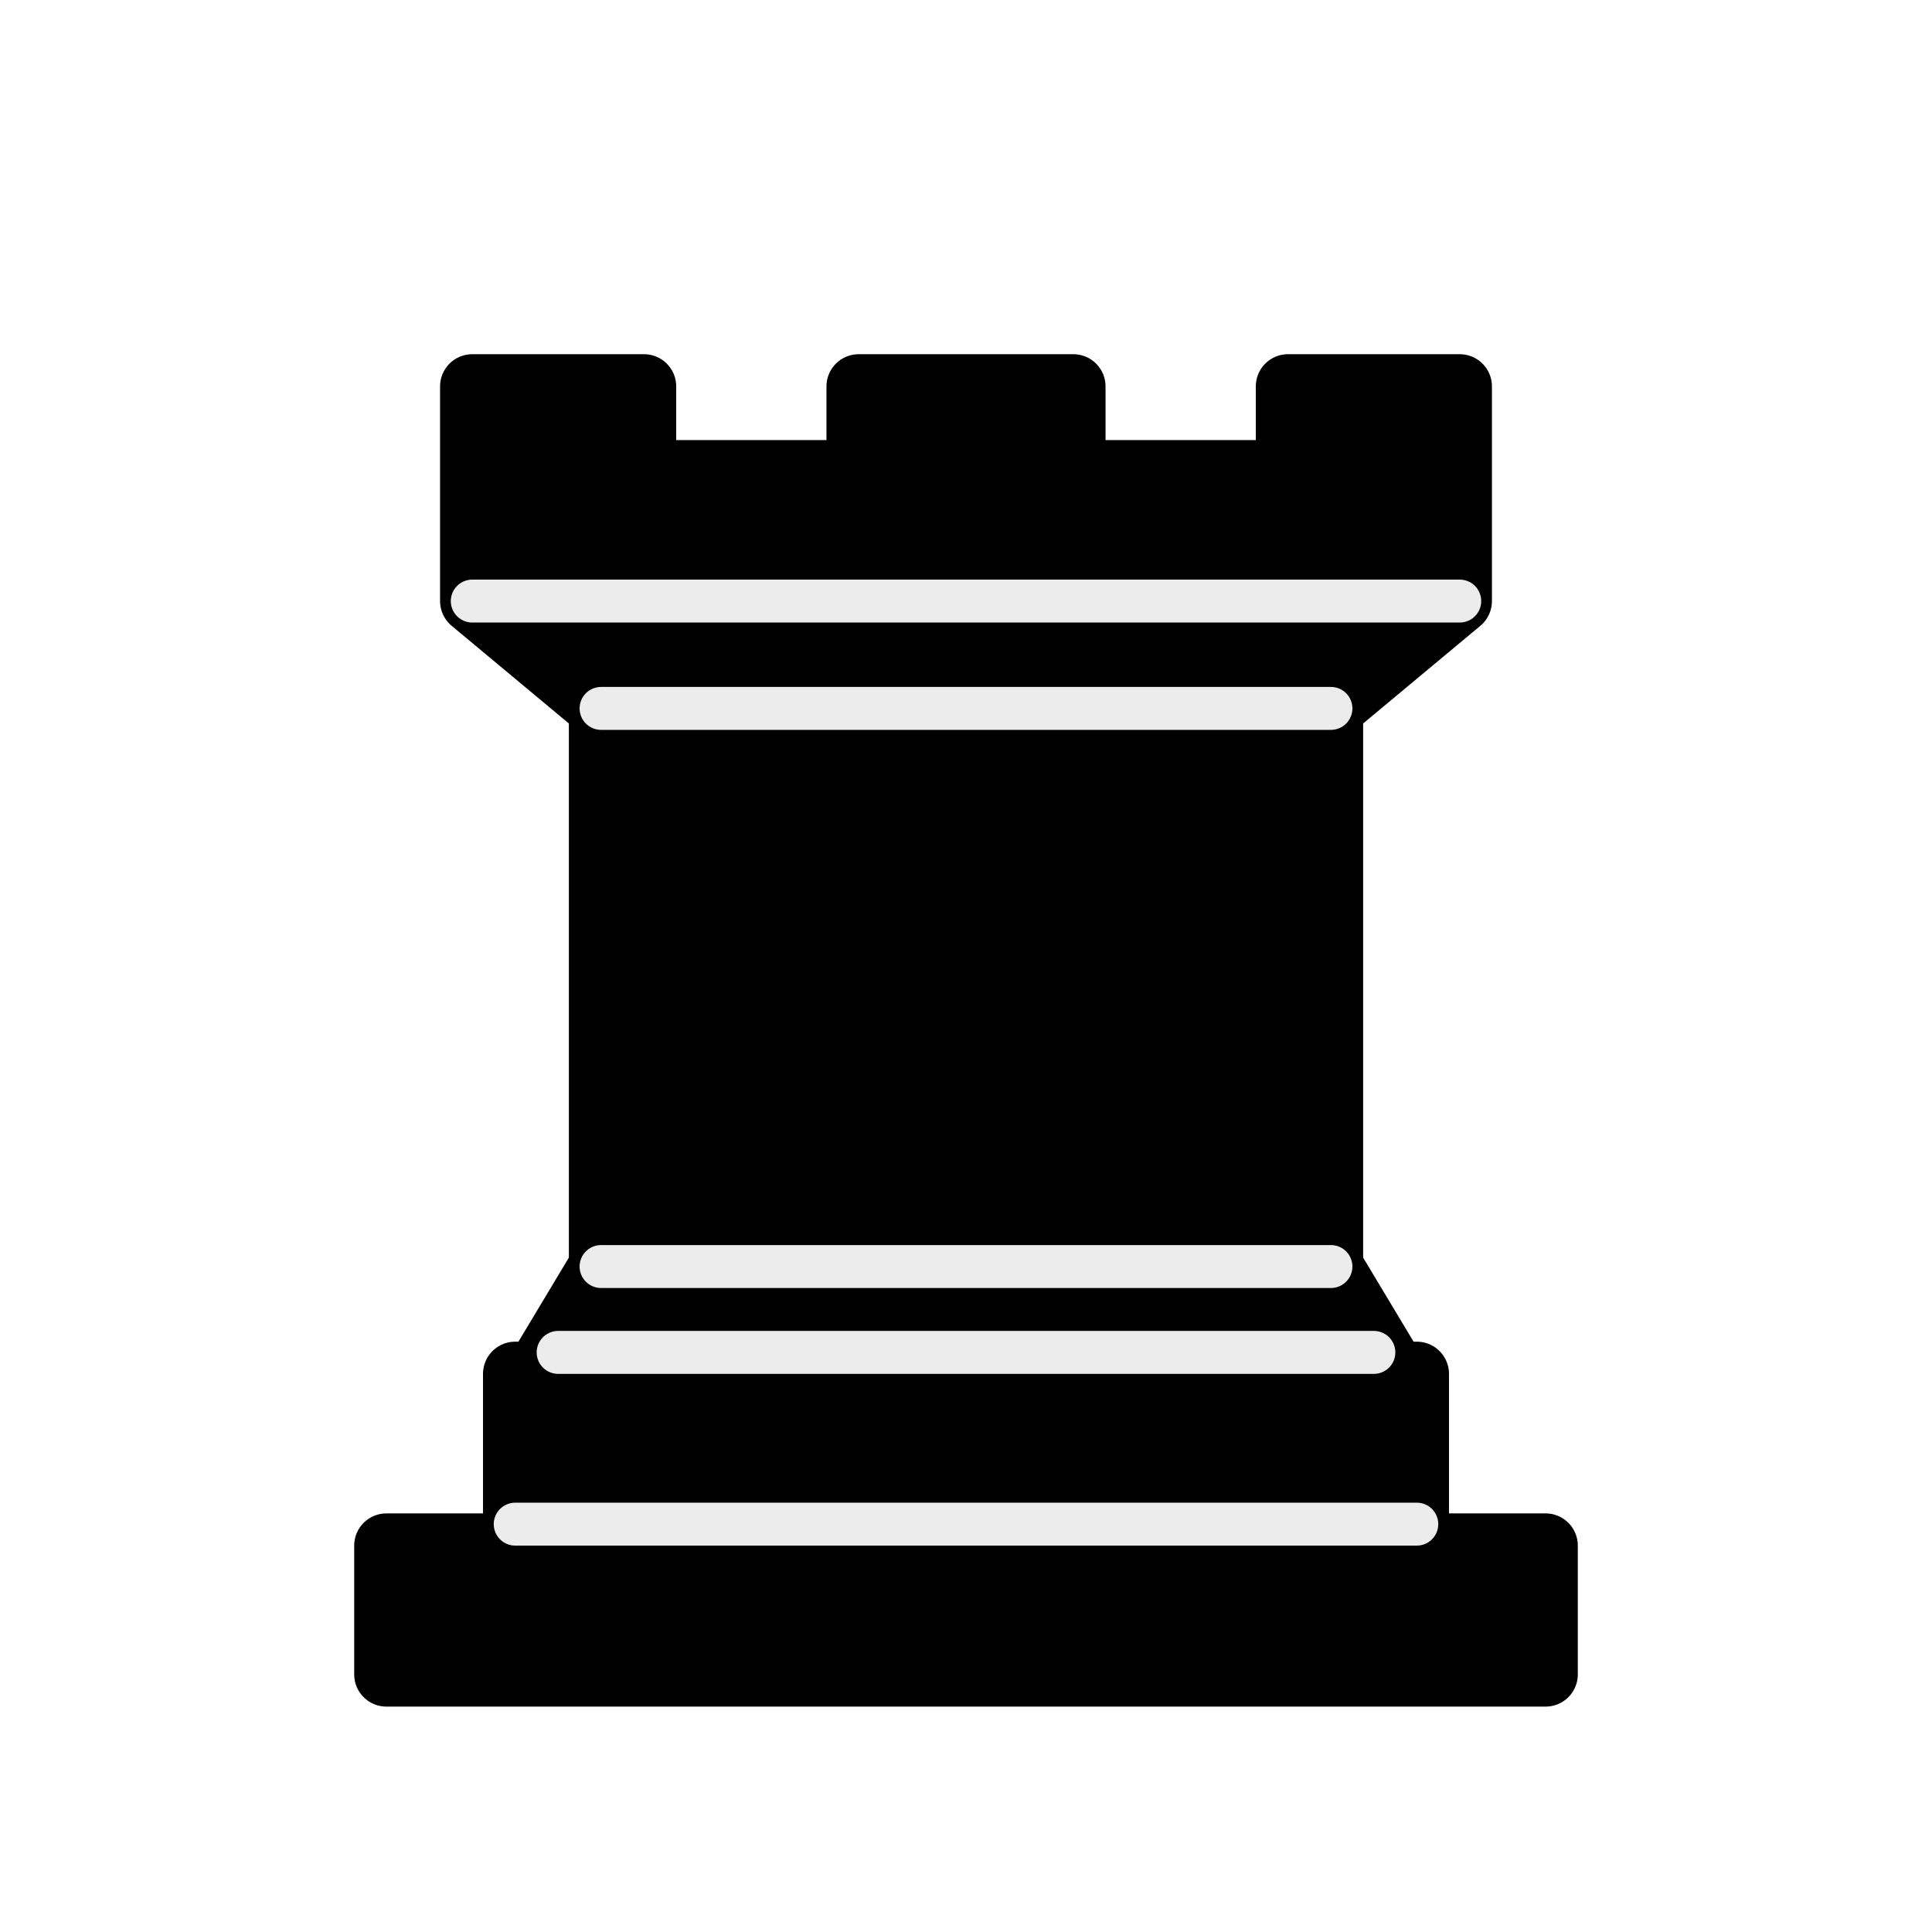
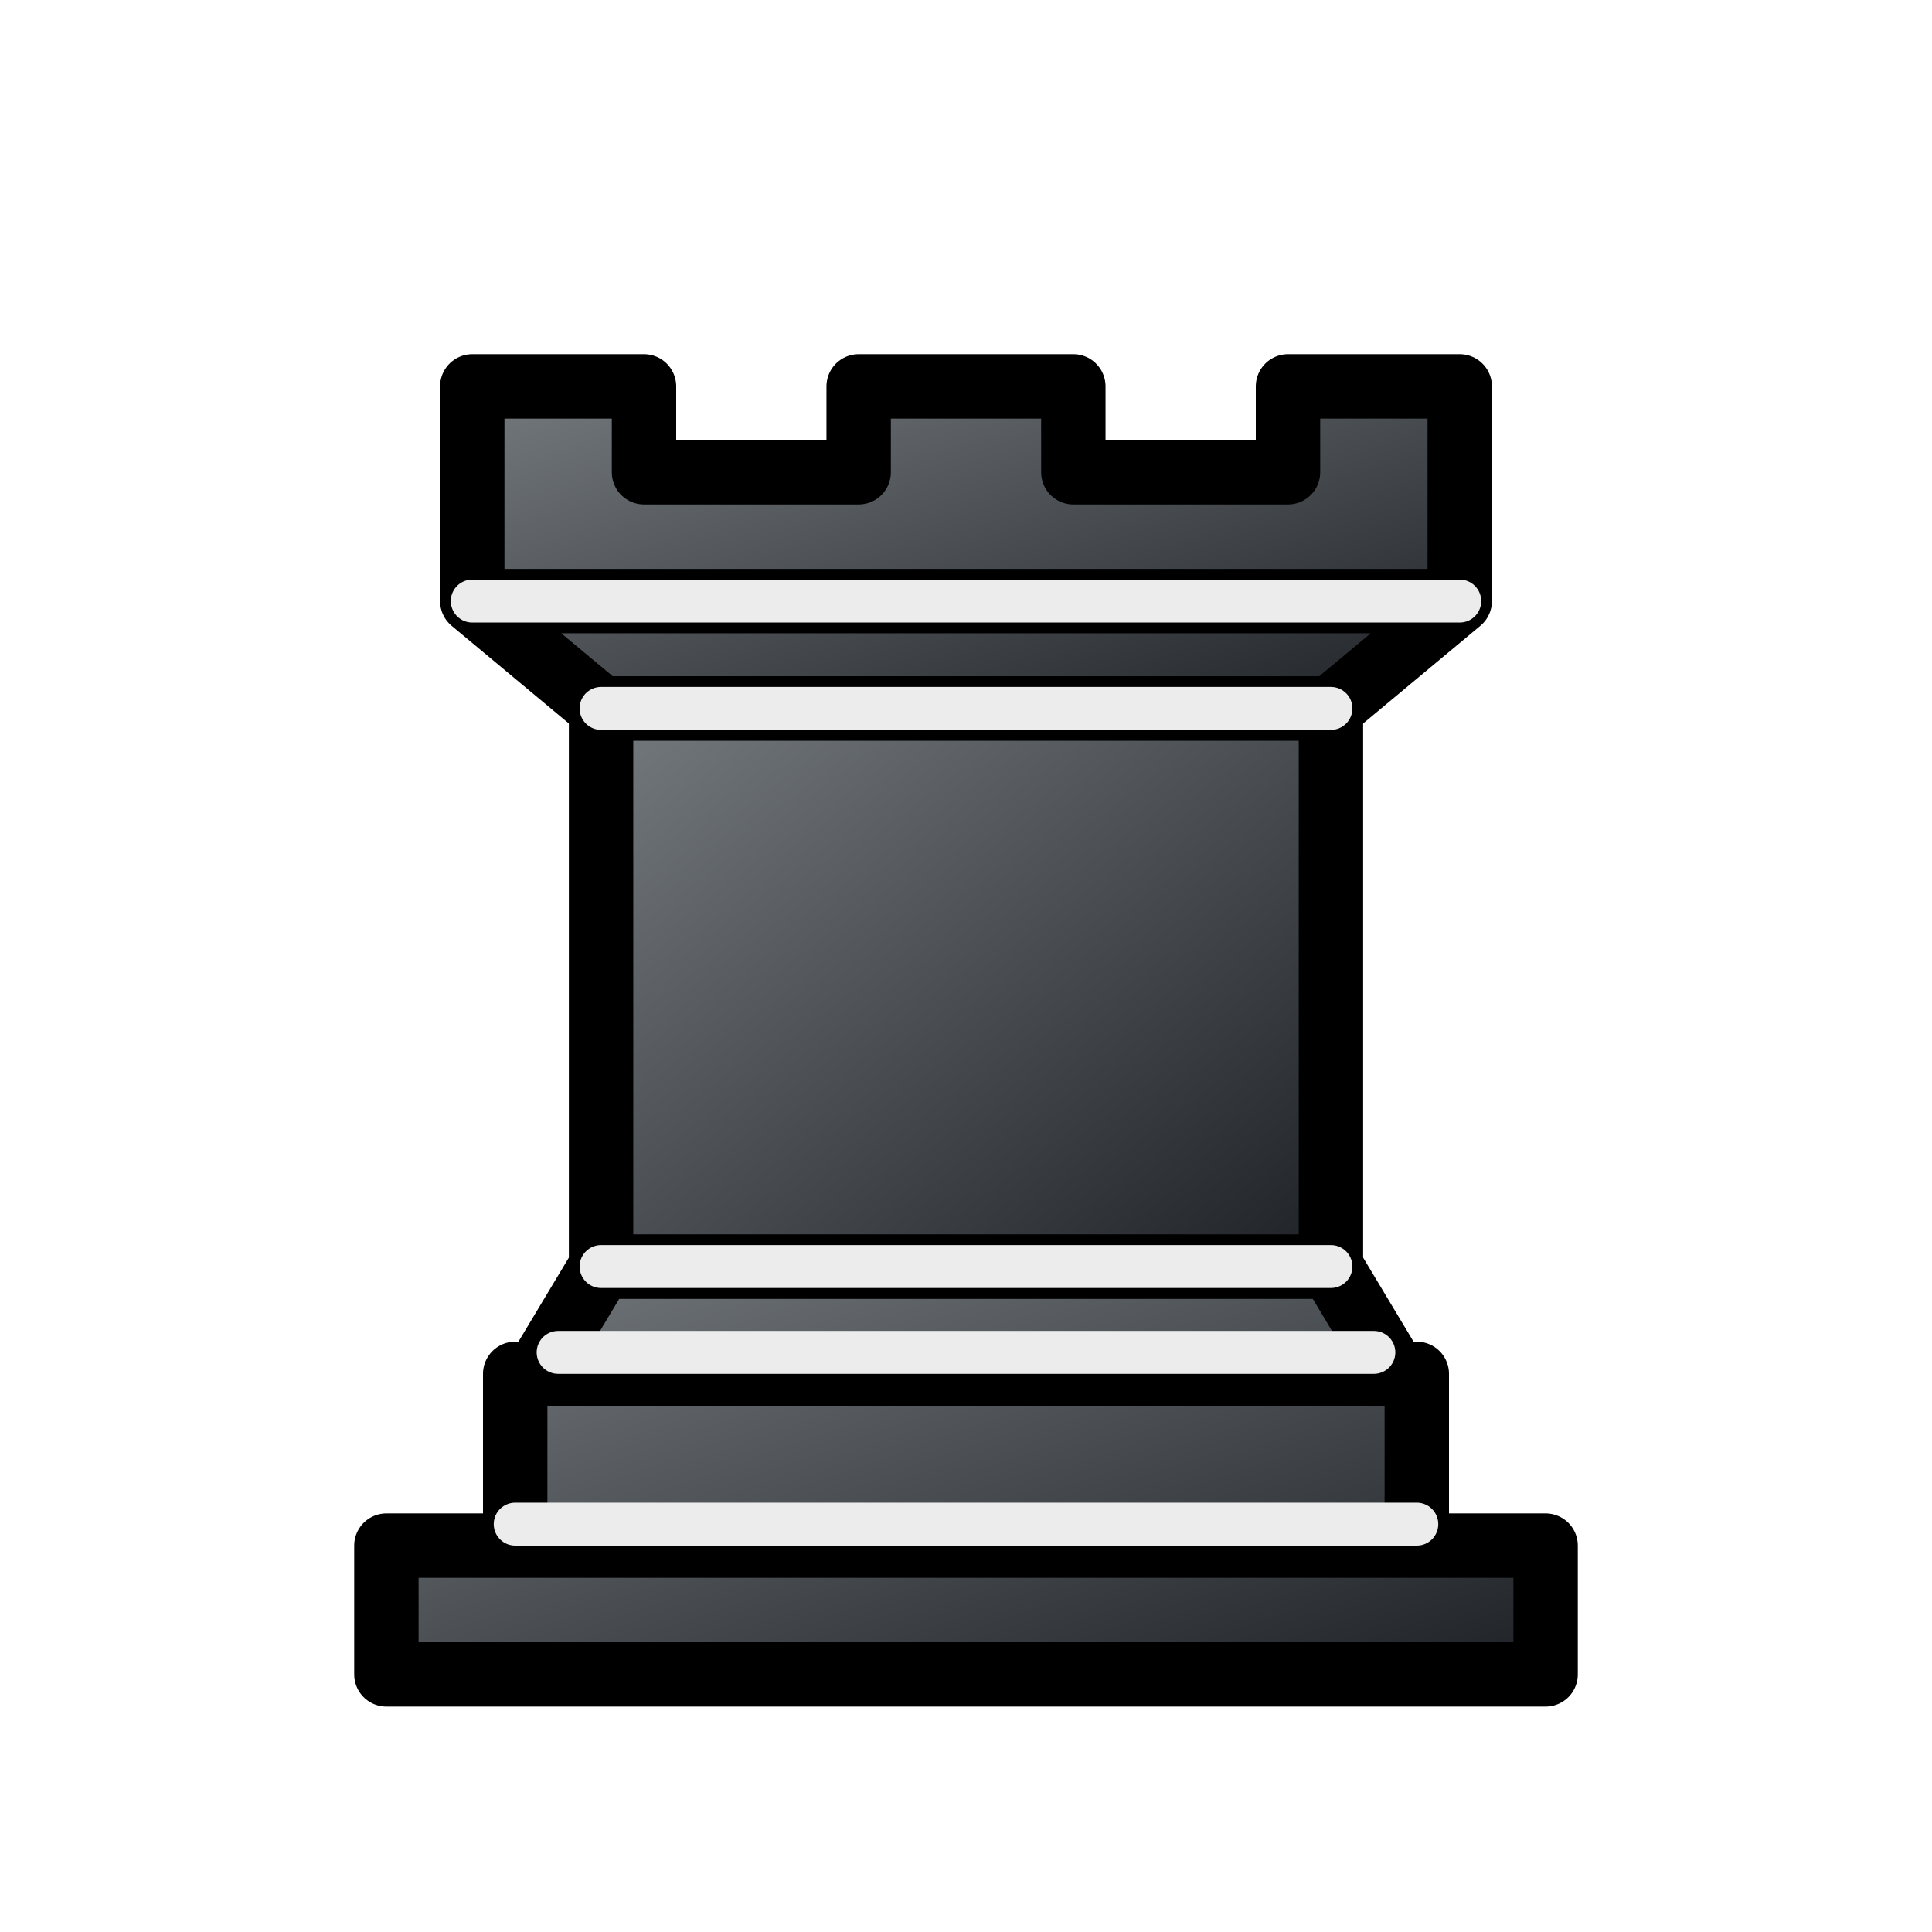
<svg xmlns="http://www.w3.org/2000/svg" style="color-scheme:light only" width="45" height="45" viewBox="0 0 45 45">
  <defs>
    <linearGradient id="piecefill" x1="0" y1="0" x2="1" y2="1">
      <stop stop-color="#757a7e" />
      <stop offset="1" stop-color="#1e2227" />
    </linearGradient>
  </defs>
-   <g fill-rule="evenodd" stroke="#000" stroke-linecap="round" stroke-linejoin="round" stroke-width="1.5">
+   <g fill="url(#piecefill)" fill-rule="evenodd" stroke="#000" stroke-linecap="round" stroke-linejoin="round" stroke-width="1.5">
    <path stroke-linecap="butt" d="M9 39h27v-3H9zm3.5-7 1.5-2.5h17l1.5 2.5zm-.5 4v-4h21v4z" />
    <path stroke-linecap="butt" stroke-linejoin="miter" d="M14 29.5v-13h17v13z" />
    <path stroke-linecap="butt" d="M14 16.5 11 14h23l-3 2.5zM11 14V9h4v2h5V9h5v2h5V9h4v5z" />
    <path fill="none" stroke="#ececec" stroke-linejoin="miter" stroke-width="1" d="M12 35.5h21m-20-4h19m-18-2h17m-17-13h17M11 14h23" />
  </g>
</svg>
